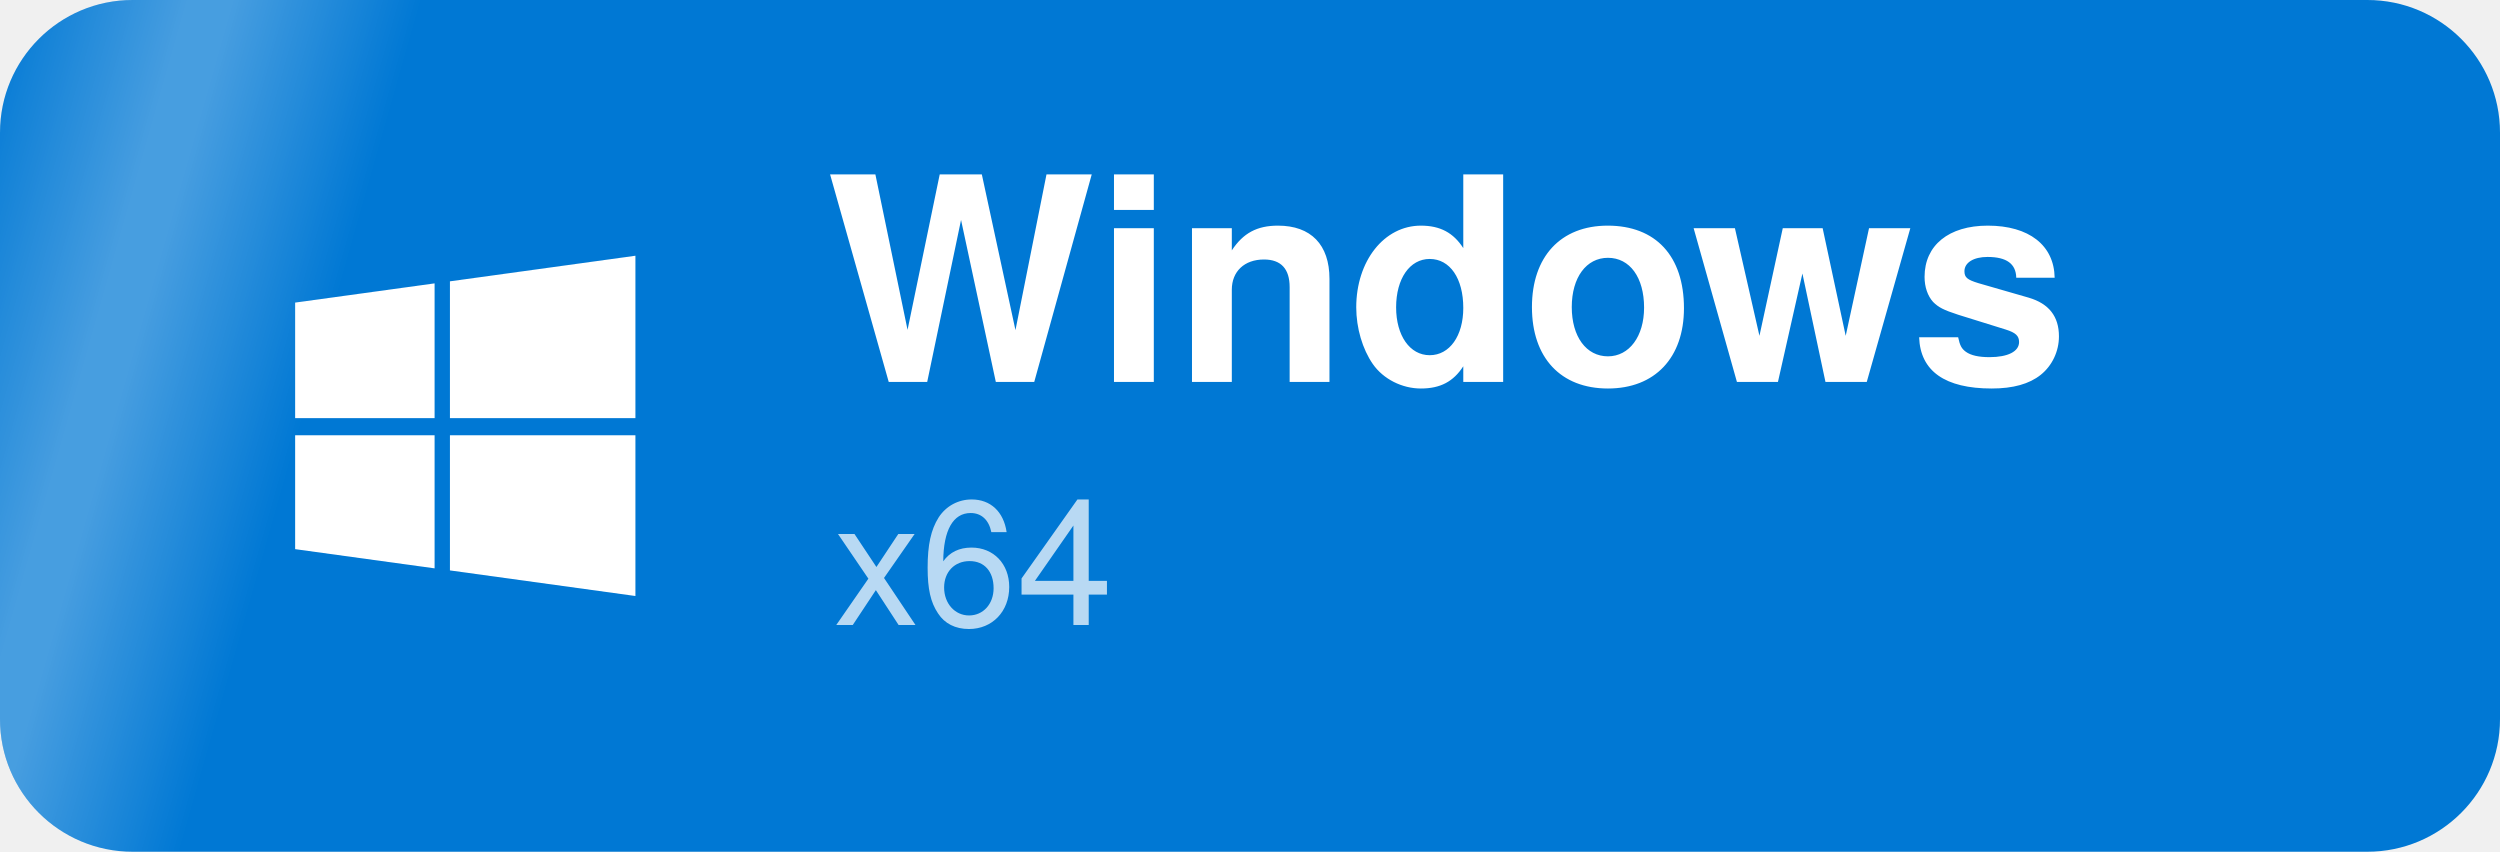
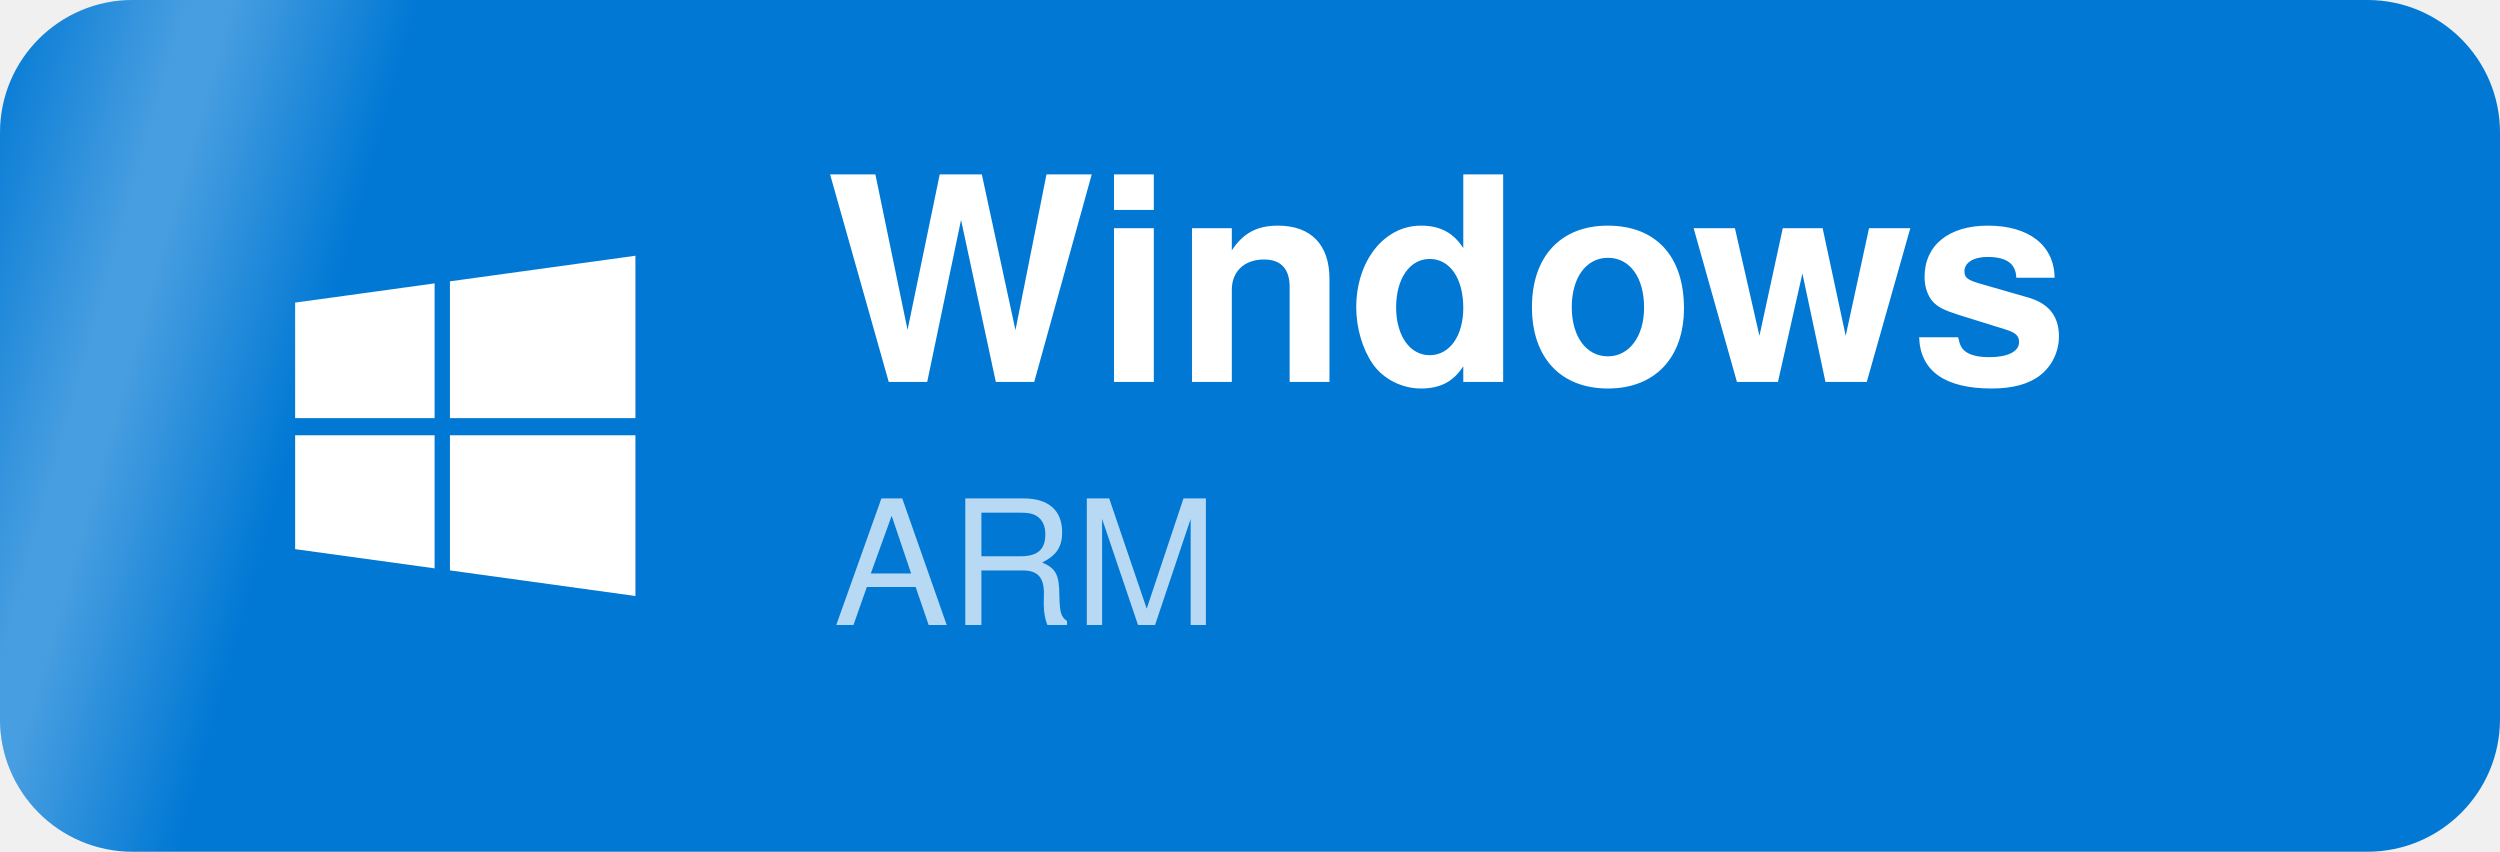
- <svg xmlns="http://www.w3.org/2000/svg" viewBox="0 0 720.0 245.3" width="720.0" height="245.3" role="img" aria-label="Download for Windows">
+ <svg xmlns="http://www.w3.org/2000/svg" viewBox="0 0 720.0 245.3" width="720.0" height="245.3" role="img" aria-label="Download for Windows on ARM">
  <defs>
    <clipPath id="edge">
      <rect x="0" y="0" width="720.0" height="245.3" rx="38.2" ry="38.2" />
    </clipPath>
    <linearGradient id="sheen" x1="0" y1="0" x2="1" y2="0">
      <stop offset="0" stop-color="#fff" stop-opacity="0" />
      <stop offset="0.45" stop-color="#fff" stop-opacity="0.28" />
      <stop offset="0.55" stop-color="#fff" stop-opacity="0.28" />
      <stop offset="1" stop-color="#fff" stop-opacity="0" />
    </linearGradient>
  </defs>
  <style>
    @keyframes pass {
      0%       { transform: translateX(-226.6px); }
      12.89%   { transform: translateX(946.6px); }
      100%     { transform: translateX(946.6px); }
    }
-     .band { animation: pass 9.861s linear 2.078s infinite backwards; }
+     .band { animation: pass 9.861s linear 2.911s infinite backwards; }
    @media (prefers-reduced-motion: reduce) {
      .band { animation: none; opacity: 0; }
    }
  </style>
  <rect width="720.0" height="245.3" rx="38.2" ry="38.2" fill="#0078d4" />
  <g transform="translate(85.0 66.65) scale(0.21875)" fill="#ffffff">
    <path d="M0 93.7l183.6-25.3v177.4H0V93.7zm0 324.6l183.6 25.3V268.4H0v149.9zm203.8 28L448 480V268.4H203.8v177.9zm0-380.6v180.1H448V32L203.8 65.7z" />
  </g>
  <text x="238" y="110" font-family="-apple-system, BlinkMacSystemFont, 'Segoe UI', Helvetica, Arial, sans-serif" font-size="82" font-weight="700" fill="#ffffff">Windows</text>
-   <text x="240" y="180" font-family="-apple-system, BlinkMacSystemFont, 'Segoe UI', Helvetica, Arial, sans-serif" font-size="50" font-weight="400" fill="#ffffff" fill-opacity="0.72">x64</text>
+   <text x="240" y="180" font-family="-apple-system, BlinkMacSystemFont, 'Segoe UI', Helvetica, Arial, sans-serif" font-size="50" font-weight="400" fill="#ffffff" fill-opacity="0.72">ARM</text>
  <g clip-path="url(#edge)">
    <g class="band">
      <rect x="0" y="-60" width="121.8" height="365.3" fill="url(#sheen)" transform="skewX(-16)" />
    </g>
  </g>
</svg>
